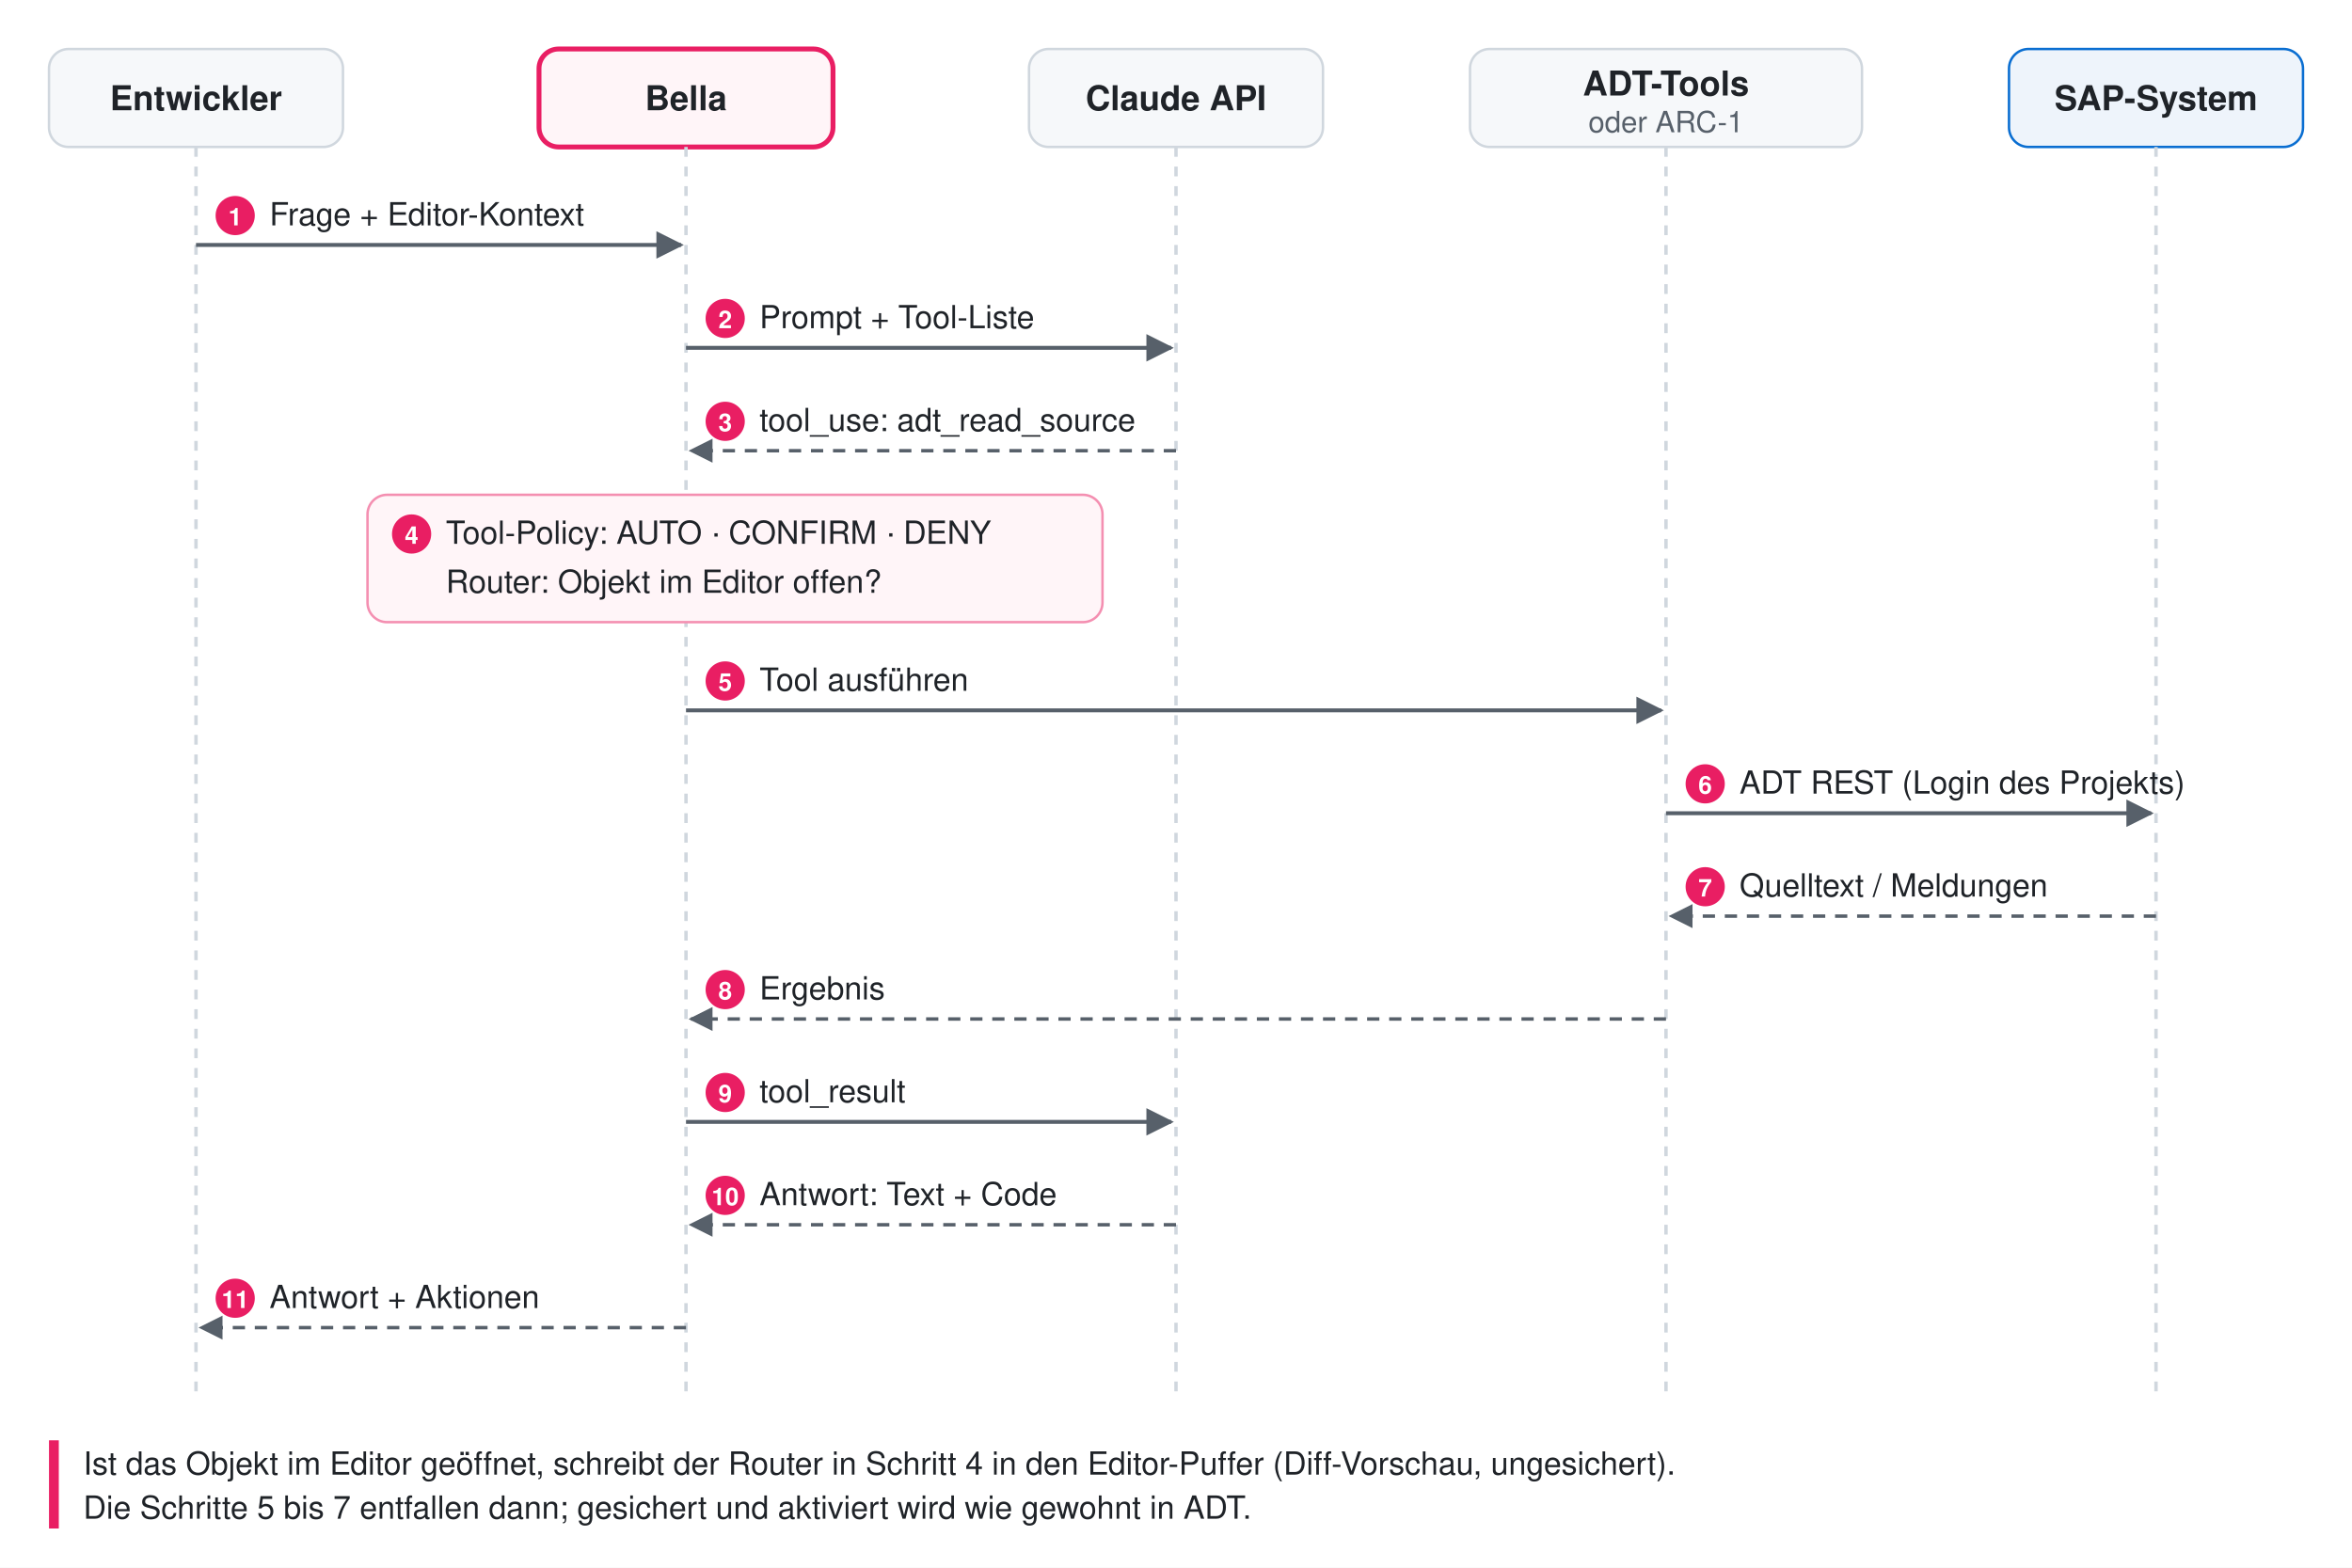
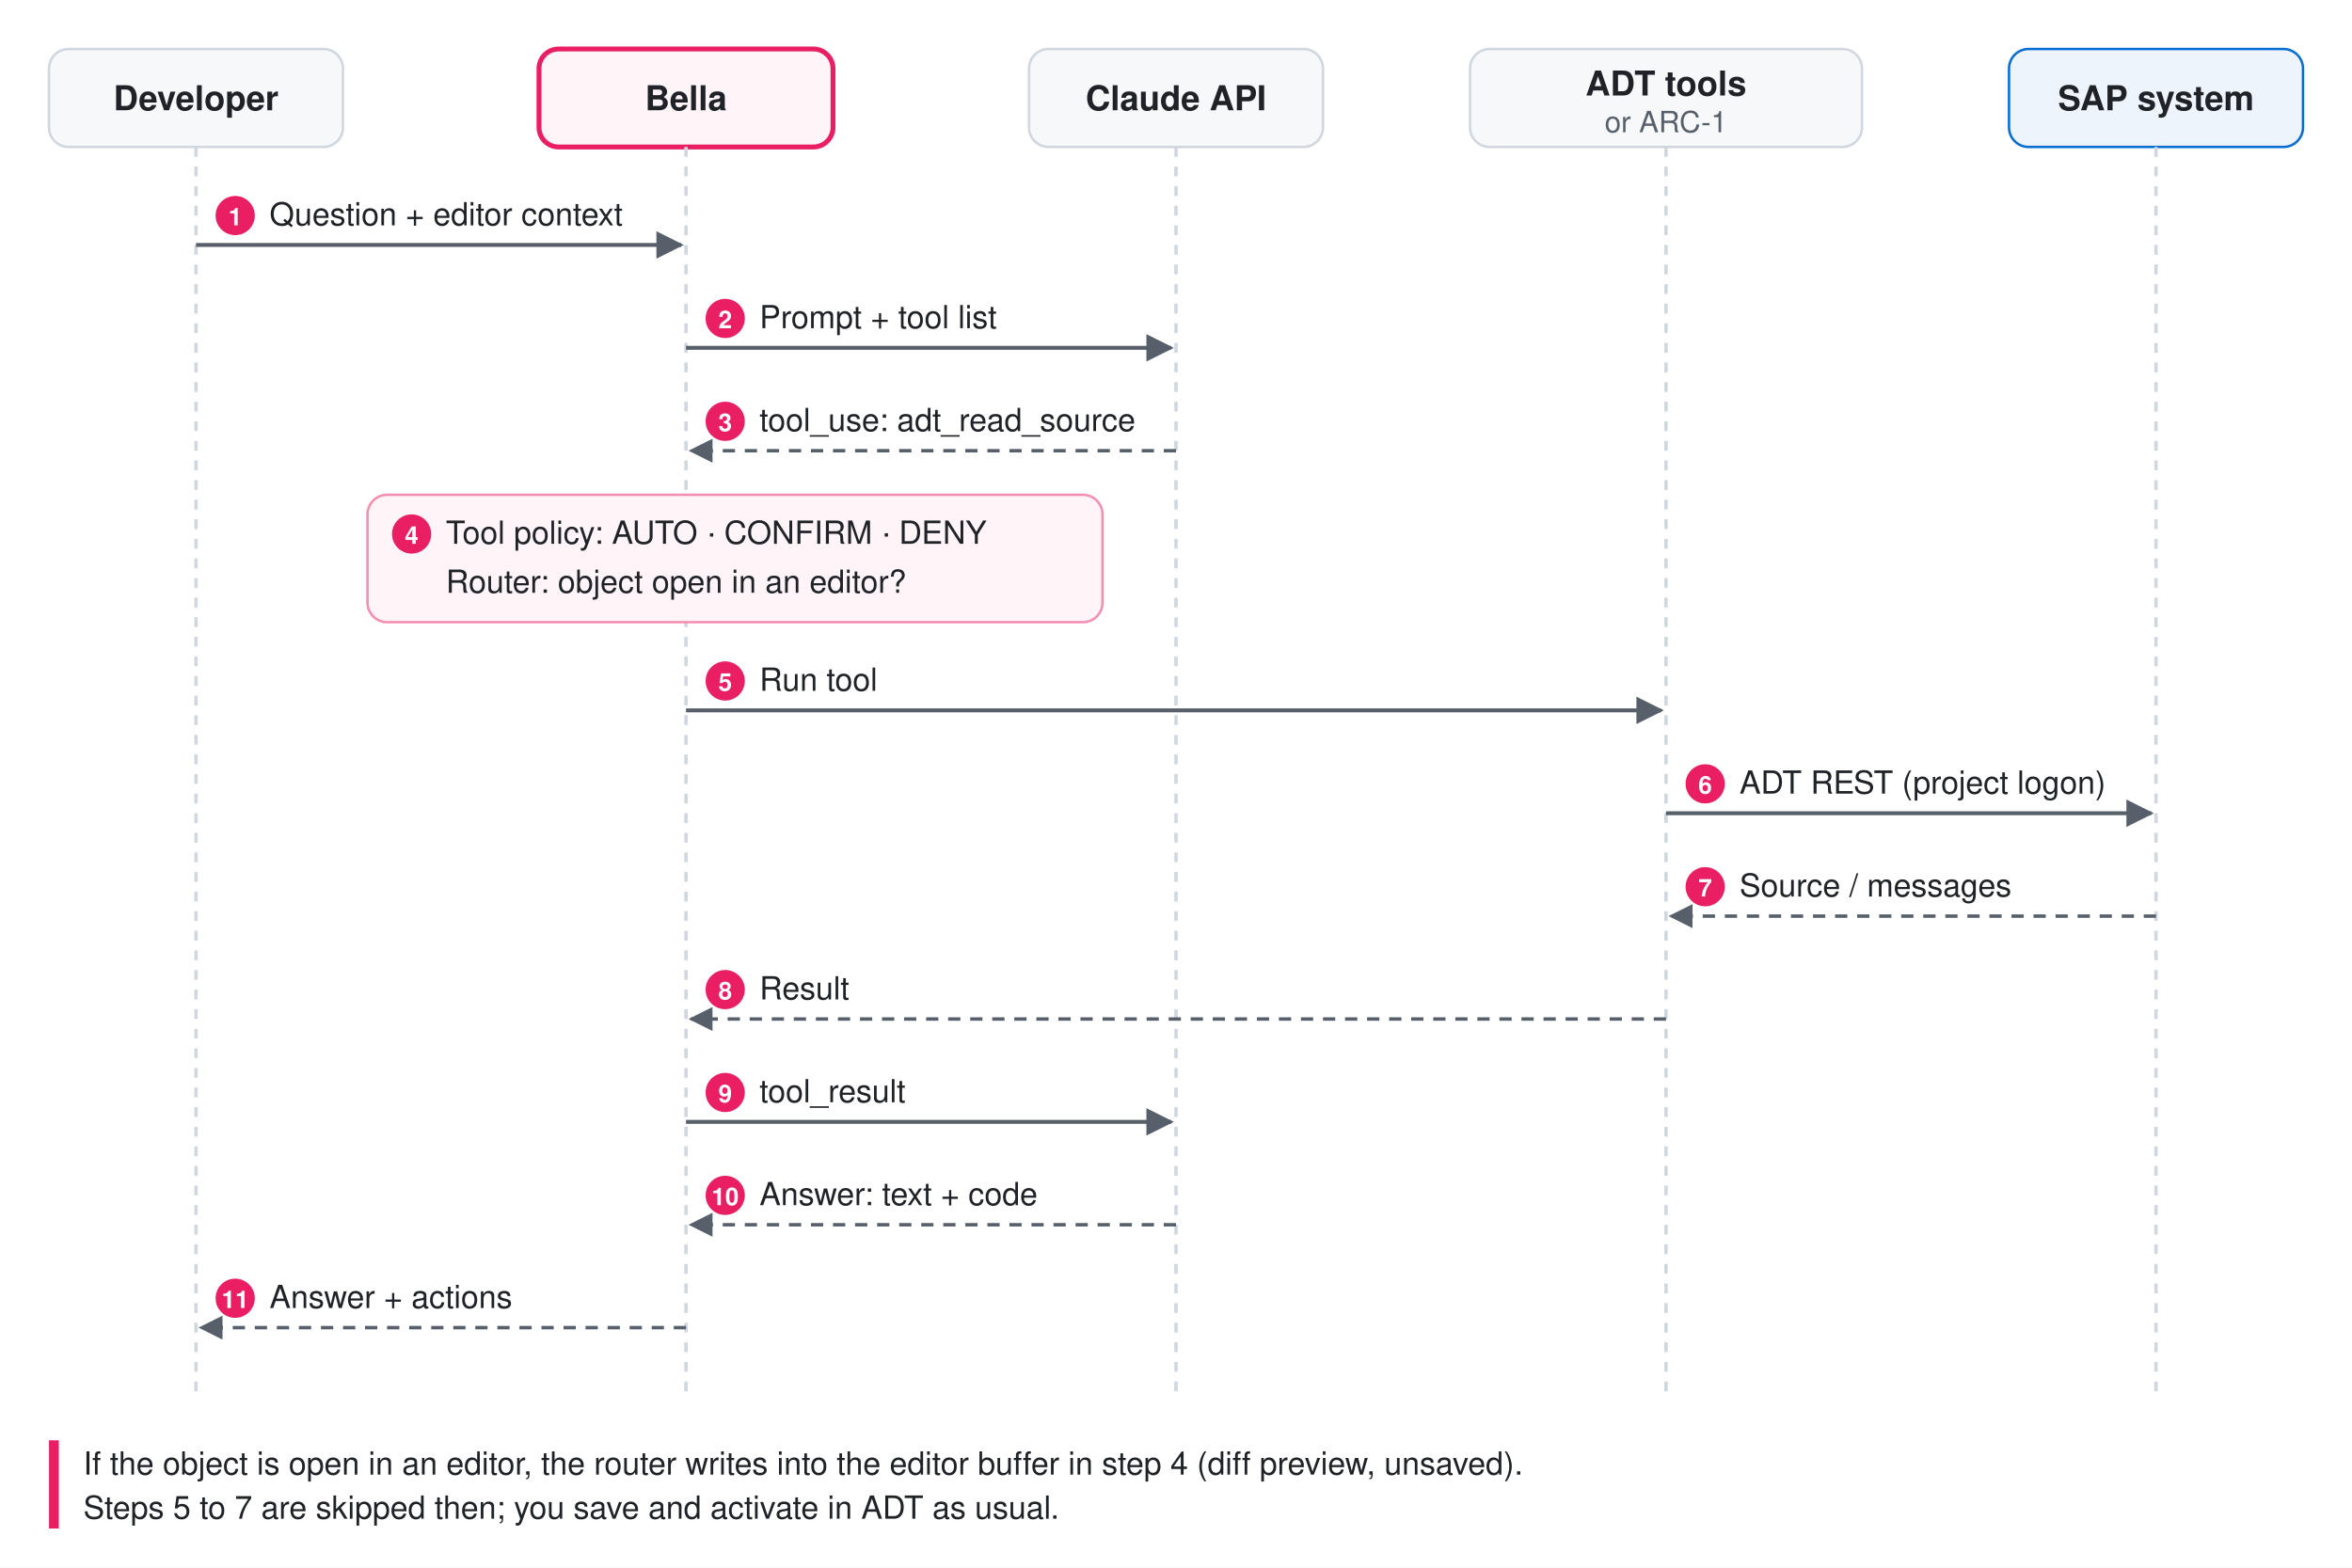
<svg xmlns="http://www.w3.org/2000/svg" viewBox="0 0 960 640" width="960" height="640" font-family="-apple-system, 'Segoe UI', Helvetica, Arial, sans-serif">
  <style>
    .bg { fill: #ffffff; }
    .p { fill: #f6f8fa; stroke: #d0d7de; }
    .pb { fill: #fff5f8; stroke: #e91e63; stroke-width: 2; }
    .ps { fill: #eef4fb; stroke: #0a6ed1; }
    .life { stroke: #d0d7de; stroke-width: 1.4; stroke-dasharray: 4 4; }
    .m { stroke: #57606a; stroke-width: 1.6; fill: none; }
    .r { stroke: #57606a; stroke-width: 1.4; fill: none; stroke-dasharray: 5 4; }
    .note { fill: #fff5f8; stroke: #f48fb1; }
    .t { fill: #1f2328; font-size: 13px; }
    .h { fill: #1f2328; font-size: 14px; font-weight: 700; }
    .s { fill: #57606a; font-size: 12px; }
    .num { fill: #e91e63; }
    .numt { fill: #ffffff; font-size: 10px; font-weight: 700; }
    .ah { fill: #57606a; }
    .bar { fill: #e91e63; }
    @media (prefers-color-scheme: dark) {
      .bg { fill: #0d1117; }
      .p { fill: #161b22; stroke: #30363d; }
      .pb { fill: #2a1520; stroke: #f06292; }
      .ps { fill: #0c2135; stroke: #4493f8; }
      .life { stroke: #30363d; }
      .m, .r { stroke: #8b949e; }
      .note { fill: #2a1520; stroke: #b04a78; }
      .t, .h { fill: #e6edf3; }
      .s { fill: #8b949e; }
      .ah { fill: #8b949e; }
    }
  </style>
  <defs>
    <marker id="a" viewBox="0 0 10 10" refX="9" refY="5" markerWidth="7" markerHeight="7" orient="auto">
      <path d="M0 0L10 5L0 10z" class="ah" />
    </marker>
  </defs>
  <rect class="bg" width="960" height="640" />
  <rect class="p" x="20" y="20" width="120" height="40" rx="8" />
-   <text x="80" y="45" class="h" text-anchor="middle">Entwickler</text>
+   <text x="80" y="45" class="h" text-anchor="middle">Developer</text>
  <rect class="pb" x="220" y="20" width="120" height="40" rx="8" />
  <text x="280" y="45" class="h" text-anchor="middle">Bella</text>
  <rect class="p" x="420" y="20" width="120" height="40" rx="8" />
  <text x="480" y="45" class="h" text-anchor="middle">Claude API</text>
  <rect class="p" x="600" y="20" width="160" height="40" rx="8" />
-   <text x="680" y="39" class="h" text-anchor="middle">ADT-Tools</text>
-   <text x="680" y="54" class="s" text-anchor="middle">oder ARC-1</text>
+   <text x="680" y="39" class="h" text-anchor="middle">ADT tools</text>
+   <text x="680" y="54" class="s" text-anchor="middle">or ARC-1</text>
  <rect class="ps" x="820" y="20" width="120" height="40" rx="8" />
-   <text x="880" y="45" class="h" text-anchor="middle">SAP-System</text>
+   <text x="880" y="45" class="h" text-anchor="middle">SAP system</text>
  <path class="life" d="M80 60V570M280 60V570M480 60V570M680 60V570M880 60V570" />
  <path class="m" d="M80 100H278" marker-end="url(#a)" />
  <circle cx="96" cy="88" r="8" class="num" />
  <text x="96" y="92" class="numt" text-anchor="middle">1</text>
-   <text x="110" y="92" class="t">Frage + Editor-Kontext</text>
+   <text x="110" y="92" class="t">Question + editor context</text>
  <path class="m" d="M280 142H478" marker-end="url(#a)" />
  <circle cx="296" cy="130" r="8" class="num" />
  <text x="296" y="134" class="numt" text-anchor="middle">2</text>
-   <text x="310" y="134" class="t">Prompt + Tool-Liste</text>
+   <text x="310" y="134" class="t">Prompt + tool list</text>
  <path class="r" d="M480 184H282" marker-end="url(#a)" />
  <circle cx="296" cy="172" r="8" class="num" />
  <text x="296" y="176" class="numt" text-anchor="middle">3</text>
  <text x="310" y="176" class="t">tool_use: adt_read_source</text>
  <rect class="note" x="150" y="202" width="300" height="52" rx="8" />
  <circle cx="168" cy="218" r="8" class="num" />
  <text x="168" y="222" class="numt" text-anchor="middle">4</text>
-   <text x="182" y="222" class="t">Tool-Policy: AUTO · CONFIRM · DENY</text>
-   <text x="182" y="242" class="t">Router: Objekt im Editor offen?</text>
+   <text x="182" y="222" class="t">Tool policy: AUTO · CONFIRM · DENY</text>
+   <text x="182" y="242" class="t">Router: object open in an editor?</text>
  <path class="m" d="M280 290H678" marker-end="url(#a)" />
  <circle cx="296" cy="278" r="8" class="num" />
  <text x="296" y="282" class="numt" text-anchor="middle">5</text>
-   <text x="310" y="282" class="t">Tool ausführen</text>
+   <text x="310" y="282" class="t">Run tool</text>
  <path class="m" d="M680 332H878" marker-end="url(#a)" />
  <circle cx="696" cy="320" r="8" class="num" />
  <text x="696" y="324" class="numt" text-anchor="middle">6</text>
-   <text x="710" y="324" class="t">ADT REST (Login des Projekts)</text>
+   <text x="710" y="324" class="t">ADT REST (project logon)</text>
  <path class="r" d="M880 374H682" marker-end="url(#a)" />
  <circle cx="696" cy="362" r="8" class="num" />
  <text x="696" y="366" class="numt" text-anchor="middle">7</text>
-   <text x="710" y="366" class="t">Quelltext / Meldungen</text>
+   <text x="710" y="366" class="t">Source / messages</text>
  <path class="r" d="M680 416H282" marker-end="url(#a)" />
  <circle cx="296" cy="404" r="8" class="num" />
  <text x="296" y="408" class="numt" text-anchor="middle">8</text>
-   <text x="310" y="408" class="t">Ergebnis</text>
+   <text x="310" y="408" class="t">Result</text>
  <path class="m" d="M280 458H478" marker-end="url(#a)" />
  <circle cx="296" cy="446" r="8" class="num" />
  <text x="296" y="450" class="numt" text-anchor="middle">9</text>
  <text x="310" y="450" class="t">tool_result</text>
  <path class="r" d="M480 500H282" marker-end="url(#a)" />
  <circle cx="296" cy="488" r="8" class="num" />
  <text x="296" y="492" class="numt" text-anchor="middle">10</text>
-   <text x="310" y="492" class="t">Antwort: Text + Code</text>
+   <text x="310" y="492" class="t">Answer: text + code</text>
  <path class="r" d="M280 542H82" marker-end="url(#a)" />
  <circle cx="96" cy="530" r="8" class="num" />
  <text x="96" y="534" class="numt" text-anchor="middle">11</text>
-   <text x="110" y="534" class="t">Antwort + Aktionen</text>
+   <text x="110" y="534" class="t">Answer + actions</text>
  <rect class="bar" x="20" y="588" width="4" height="36" />
-   <text x="34" y="602" class="t">Ist das Objekt im Editor geöffnet, schreibt der Router in Schritt 4 in den Editor-Puffer (Diff-Vorschau, ungesichert).</text>
-   <text x="34" y="620" class="t">Die Schritte 5 bis 7 entfallen dann; gesichert und aktiviert wird wie gewohnt in ADT.</text>
+   <text x="34" y="602" class="t">If the object is open in an editor, the router writes into the editor buffer in step 4 (diff preview, unsaved).</text>
+   <text x="34" y="620" class="t">Steps 5 to 7 are skipped then; you save and activate in ADT as usual.</text>
</svg>
